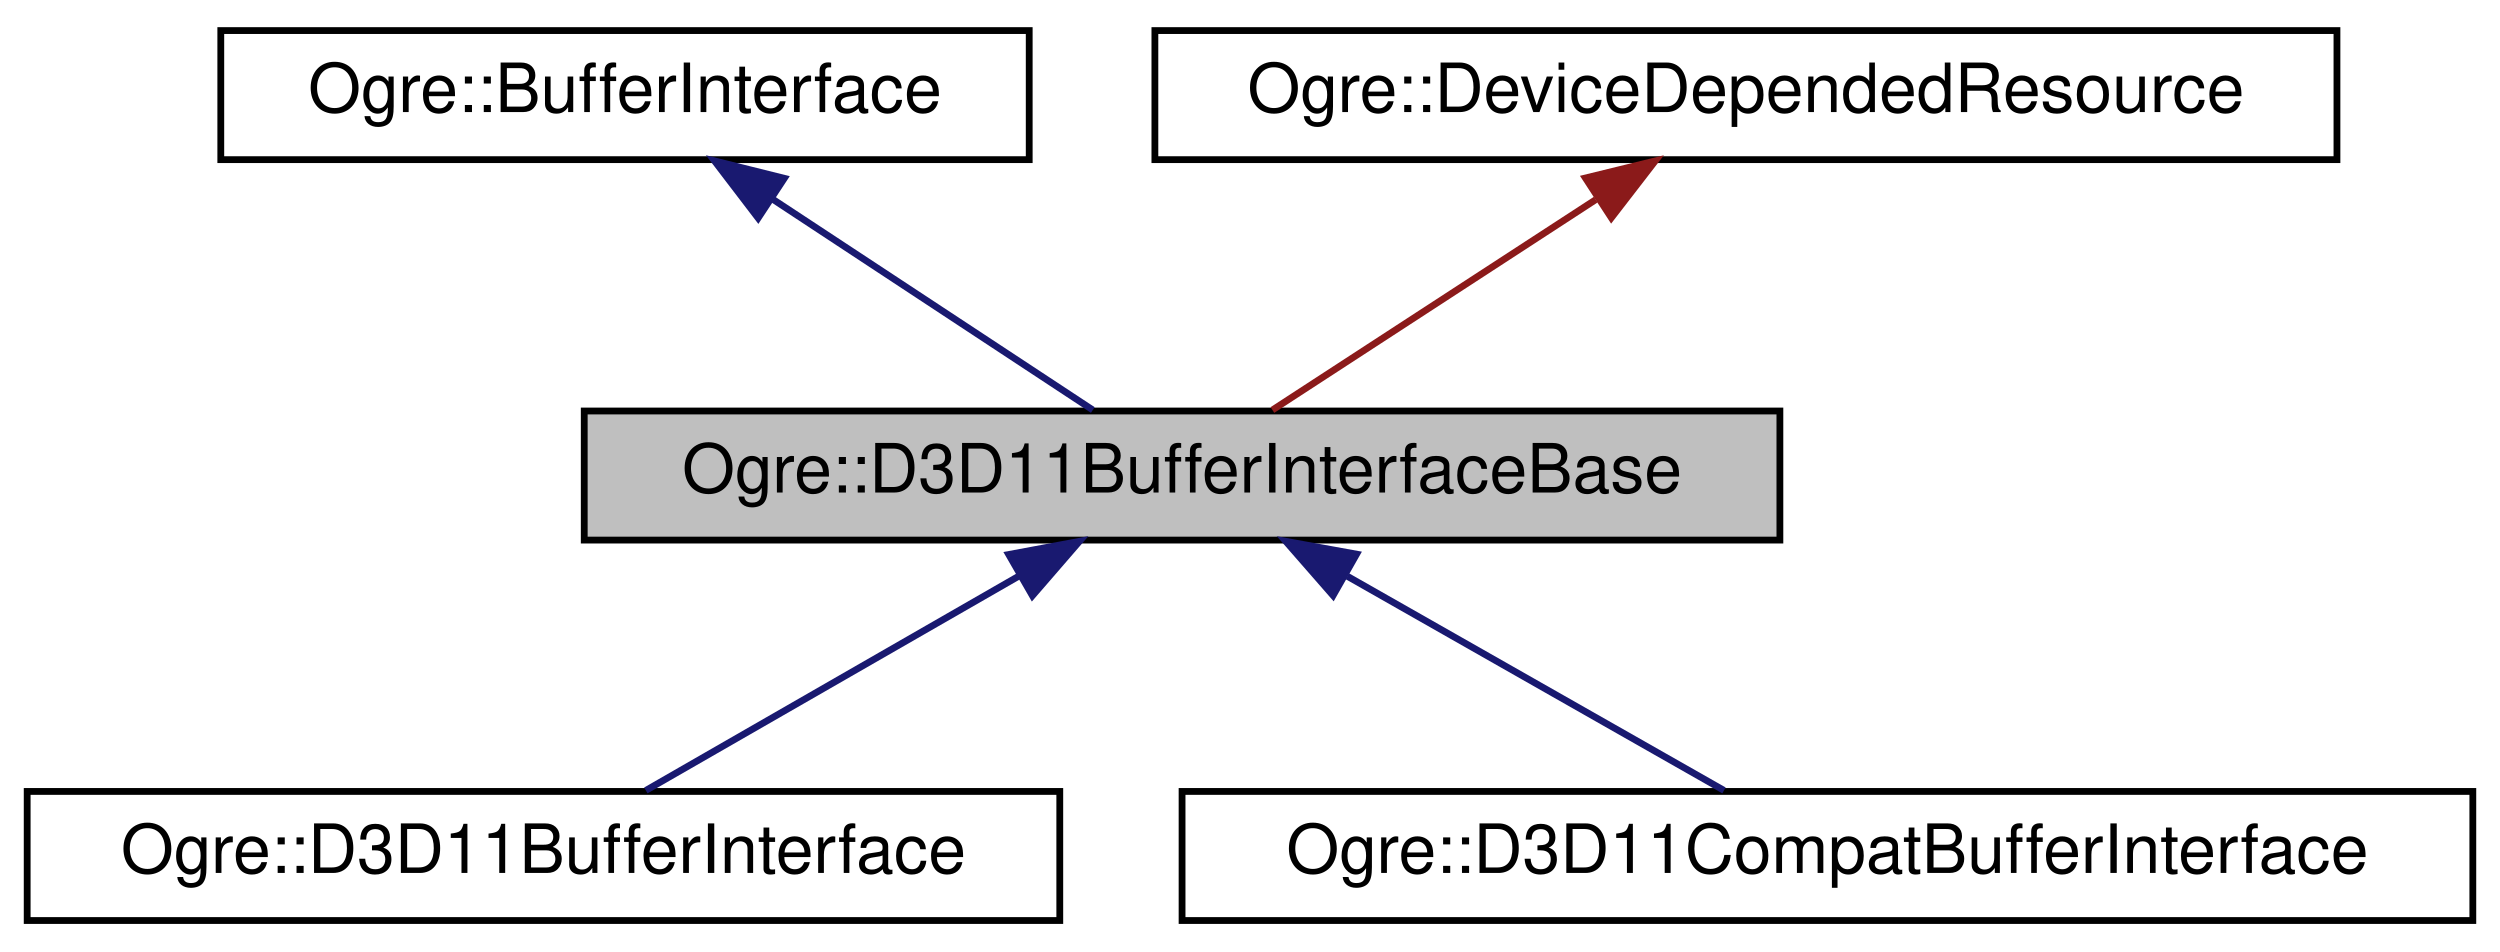
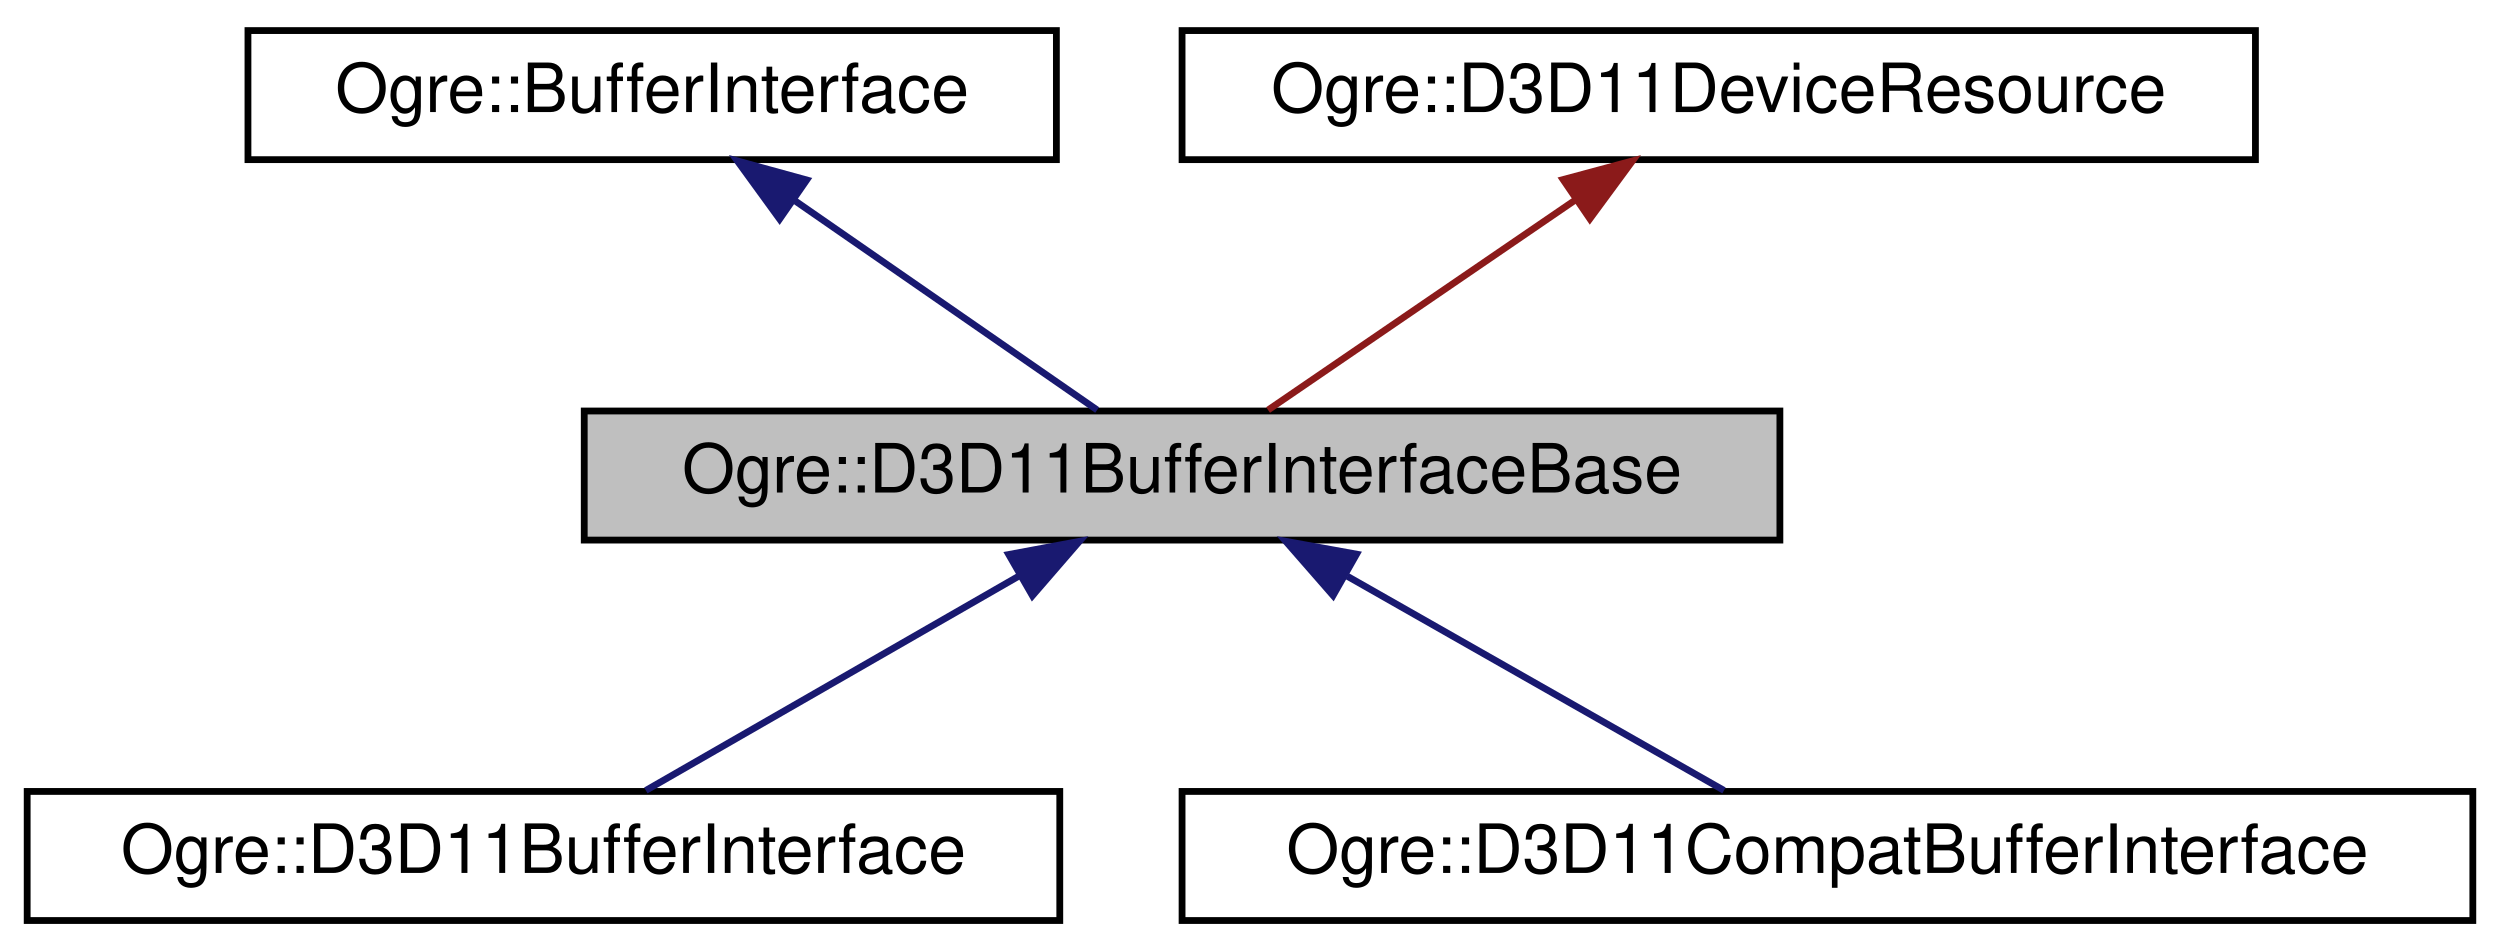
<svg xmlns="http://www.w3.org/2000/svg" xmlns:xlink="http://www.w3.org/1999/xlink" width="368pt" height="140pt" viewBox="0.00 0.00 368.00 140.00">
  <g id="graph0" class="graph" transform="scale(1 1) rotate(0) translate(4 136)">
    <g id="node1" class="node">
      <g id="a_node1">
        <a xlink:title="For D3D11, most (if not all) buffers, can be treated with the same code.">
          <polygon fill="#bfbfbf" stroke="black" points="82,-56.5 82,-75.5 258,-75.5 258,-56.5 82,-56.5" />
          <text text-anchor="middle" x="170" y="-63.5" font-family="Helvetica,sans-Serif" font-size="10.00">Ogre::D3D11BufferInterfaceBase</text>
        </a>
      </g>
    </g>
    <g id="node4" class="node">
      <g id="a_node4">
        <a xlink:href="class_ogre_1_1_d3_d11_buffer_interface.html" target="_top" xlink:title="For D3D11, most (if not all) buffers, can be treated with the same code.">
          <polygon fill="none" stroke="black" points="0,-0.5 0,-19.5 152,-19.5 152,-0.5 0,-0.5" />
          <text text-anchor="middle" x="76" y="-7.5" font-family="Helvetica,sans-Serif" font-size="10.00">Ogre::D3D11BufferInterface</text>
        </a>
      </g>
    </g>
    <g id="edge3" class="edge">
      <path fill="none" stroke="midnightblue" d="M145.94,-51.18C128.64,-41.24 105.85,-28.15 91.07,-19.65" />
      <polygon fill="midnightblue" stroke="midnightblue" points="144.48,-54.38 154.9,-56.32 147.97,-48.31 144.48,-54.38" />
    </g>
    <g id="node5" class="node">
      <g id="a_node5">
        <a xlink:href="class_ogre_1_1_d3_d11_compat_buffer_interface.html" target="_top" xlink:title="In D3D11, const buffers can't be bound by offset.">
          <polygon fill="none" stroke="black" points="170,-0.5 170,-19.5 360,-19.5 360,-0.5 170,-0.5" />
          <text text-anchor="middle" x="265" y="-7.5" font-family="Helvetica,sans-Serif" font-size="10.00">Ogre::D3D11CompatBufferInterface</text>
        </a>
      </g>
    </g>
    <g id="edge4" class="edge">
      <path fill="none" stroke="midnightblue" d="M194.32,-51.18C211.8,-41.24 234.83,-28.15 249.77,-19.65" />
      <polygon fill="midnightblue" stroke="midnightblue" points="192.23,-48.34 185.26,-56.32 195.69,-54.43 192.23,-48.34" />
    </g>
    <g id="node2" class="node">
      <g id="a_node2">
        <a xlink:href="class_ogre_1_1_buffer_interface.html" target="_top" xlink:title="Most (if not all) buffers, can be treated with the same code.">
-           <polygon fill="none" stroke="black" points="28.5,-112.5 28.5,-131.5 147.5,-131.5 147.5,-112.5 28.5,-112.5" />
-           <text text-anchor="middle" x="88" y="-119.5" font-family="Helvetica,sans-Serif" font-size="10.00">Ogre::BufferInterface</text>
+           <polygon fill="none" stroke="black" points="32.5,-112.5 32.5,-131.5 151.5,-131.5 151.5,-112.5 32.5,-112.5" />
+           <text text-anchor="middle" x="92" y="-119.5" font-family="Helvetica,sans-Serif" font-size="10.00">Ogre::BufferInterface</text>
        </a>
      </g>
    </g>
    <g id="edge1" class="edge">
-       <path fill="none" stroke="midnightblue" d="M109.83,-106.62C124.81,-96.76 144.2,-83.99 156.86,-75.65" />
-       <polygon fill="midnightblue" stroke="midnightblue" points="107.6,-103.9 101.17,-112.32 111.45,-109.75 107.6,-103.9" />
+       <path fill="none" stroke="midnightblue" d="M112.77,-106.62C127.02,-96.76 145.46,-83.99 157.5,-75.65" />
+       <polygon fill="midnightblue" stroke="midnightblue" points="110.76,-103.75 104.53,-112.32 114.75,-109.51 110.76,-103.75" />
    </g>
    <g id="node3" class="node">
      <g id="a_node3">
-         <a xlink:href="class_ogre_1_1_device_depended_resource.html" target="_top" xlink:title="Represents a GPU device depended resource.">
-           <polygon fill="none" stroke="black" points="166,-112.5 166,-131.5 340,-131.5 340,-112.5 166,-112.5" />
-           <text text-anchor="middle" x="253" y="-119.5" font-family="Helvetica,sans-Serif" font-size="10.00">Ogre::DeviceDependedResource</text>
+         <a xlink:href="class_ogre_1_1_d3_d11_device_resource.html" target="_top" xlink:title="Represents a Direct3D rendering resource.">
+           <polygon fill="none" stroke="black" points="170,-112.5 170,-131.5 328,-131.5 328,-112.5 170,-112.5" />
+           <text text-anchor="middle" x="249" y="-119.5" font-family="Helvetica,sans-Serif" font-size="10.00">Ogre::D3D11DeviceResource</text>
        </a>
      </g>
    </g>
    <g id="edge2" class="edge">
-       <path fill="none" stroke="#8b1a1a" d="M230.9,-106.62C215.74,-96.76 196.12,-83.99 183.3,-75.65" />
-       <polygon fill="#8b1a1a" stroke="#8b1a1a" points="229.37,-109.8 239.66,-112.32 233.19,-103.94 229.37,-109.8" />
+       <path fill="none" stroke="#8b1a1a" d="M227.97,-106.62C213.53,-96.76 194.86,-83.99 182.66,-75.65" />
+       <polygon fill="#8b1a1a" stroke="#8b1a1a" points="226.08,-109.57 236.31,-112.32 230.03,-103.79 226.08,-109.57" />
    </g>
  </g>
</svg>
